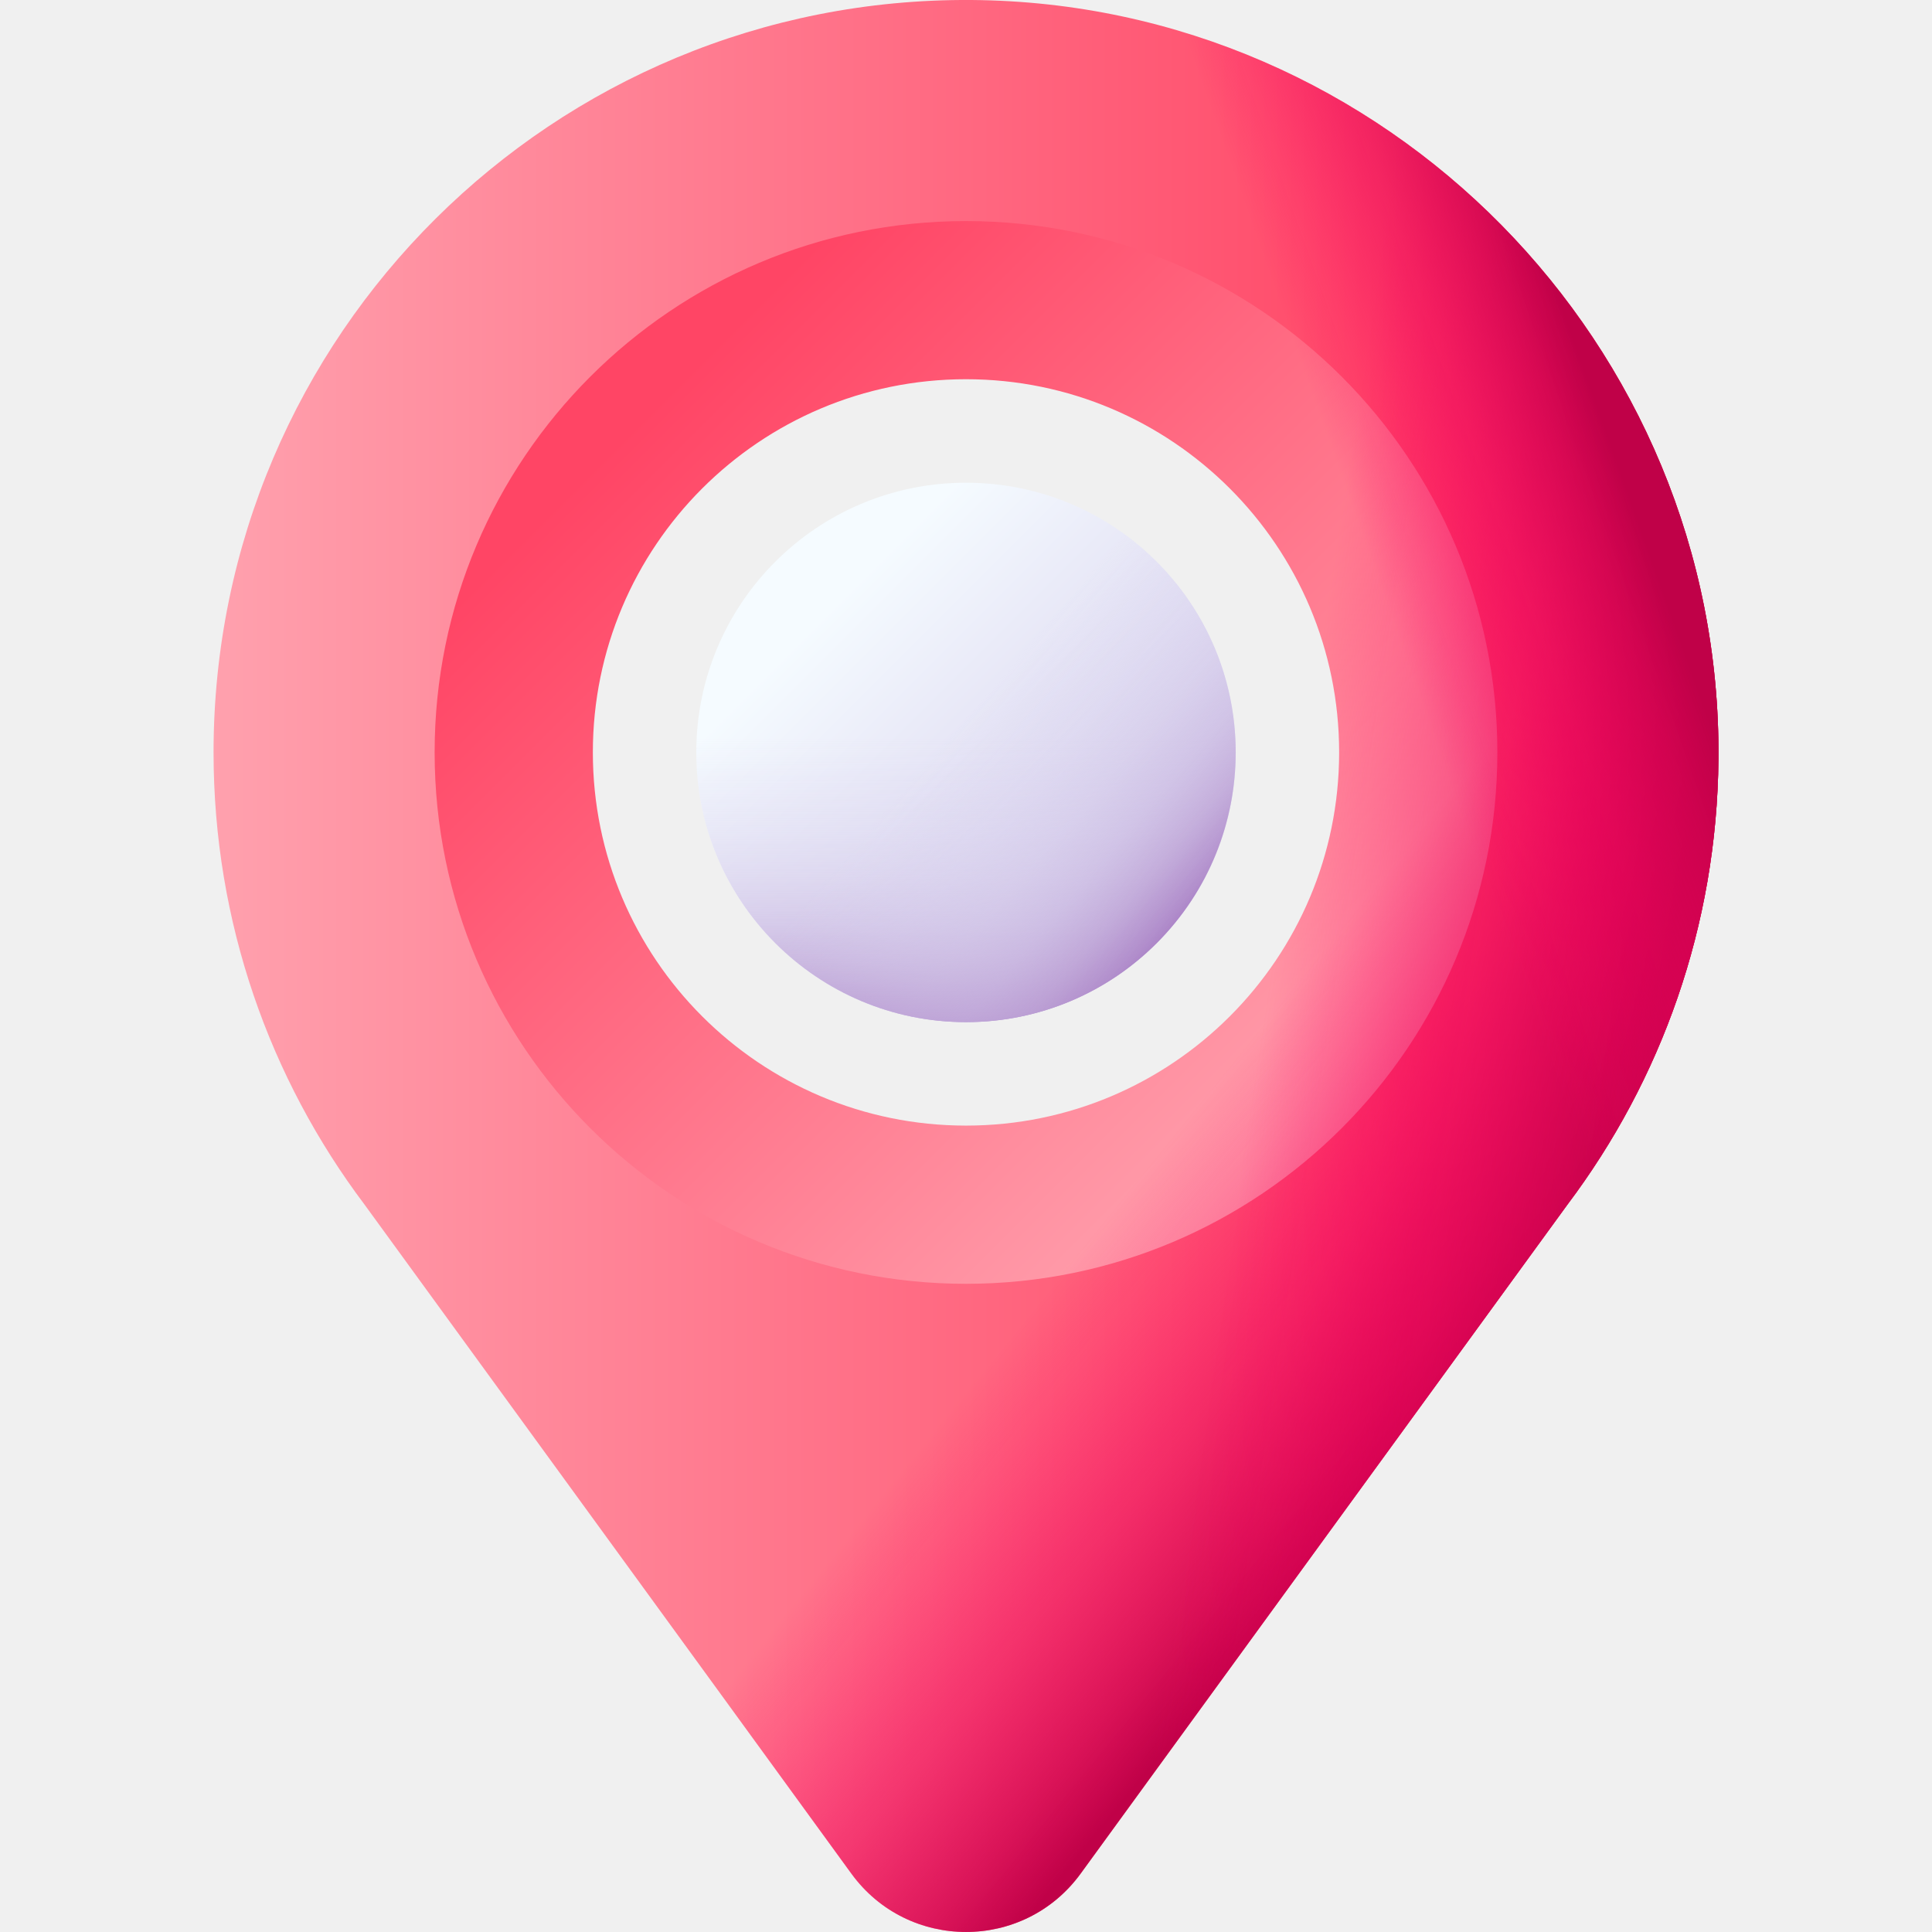
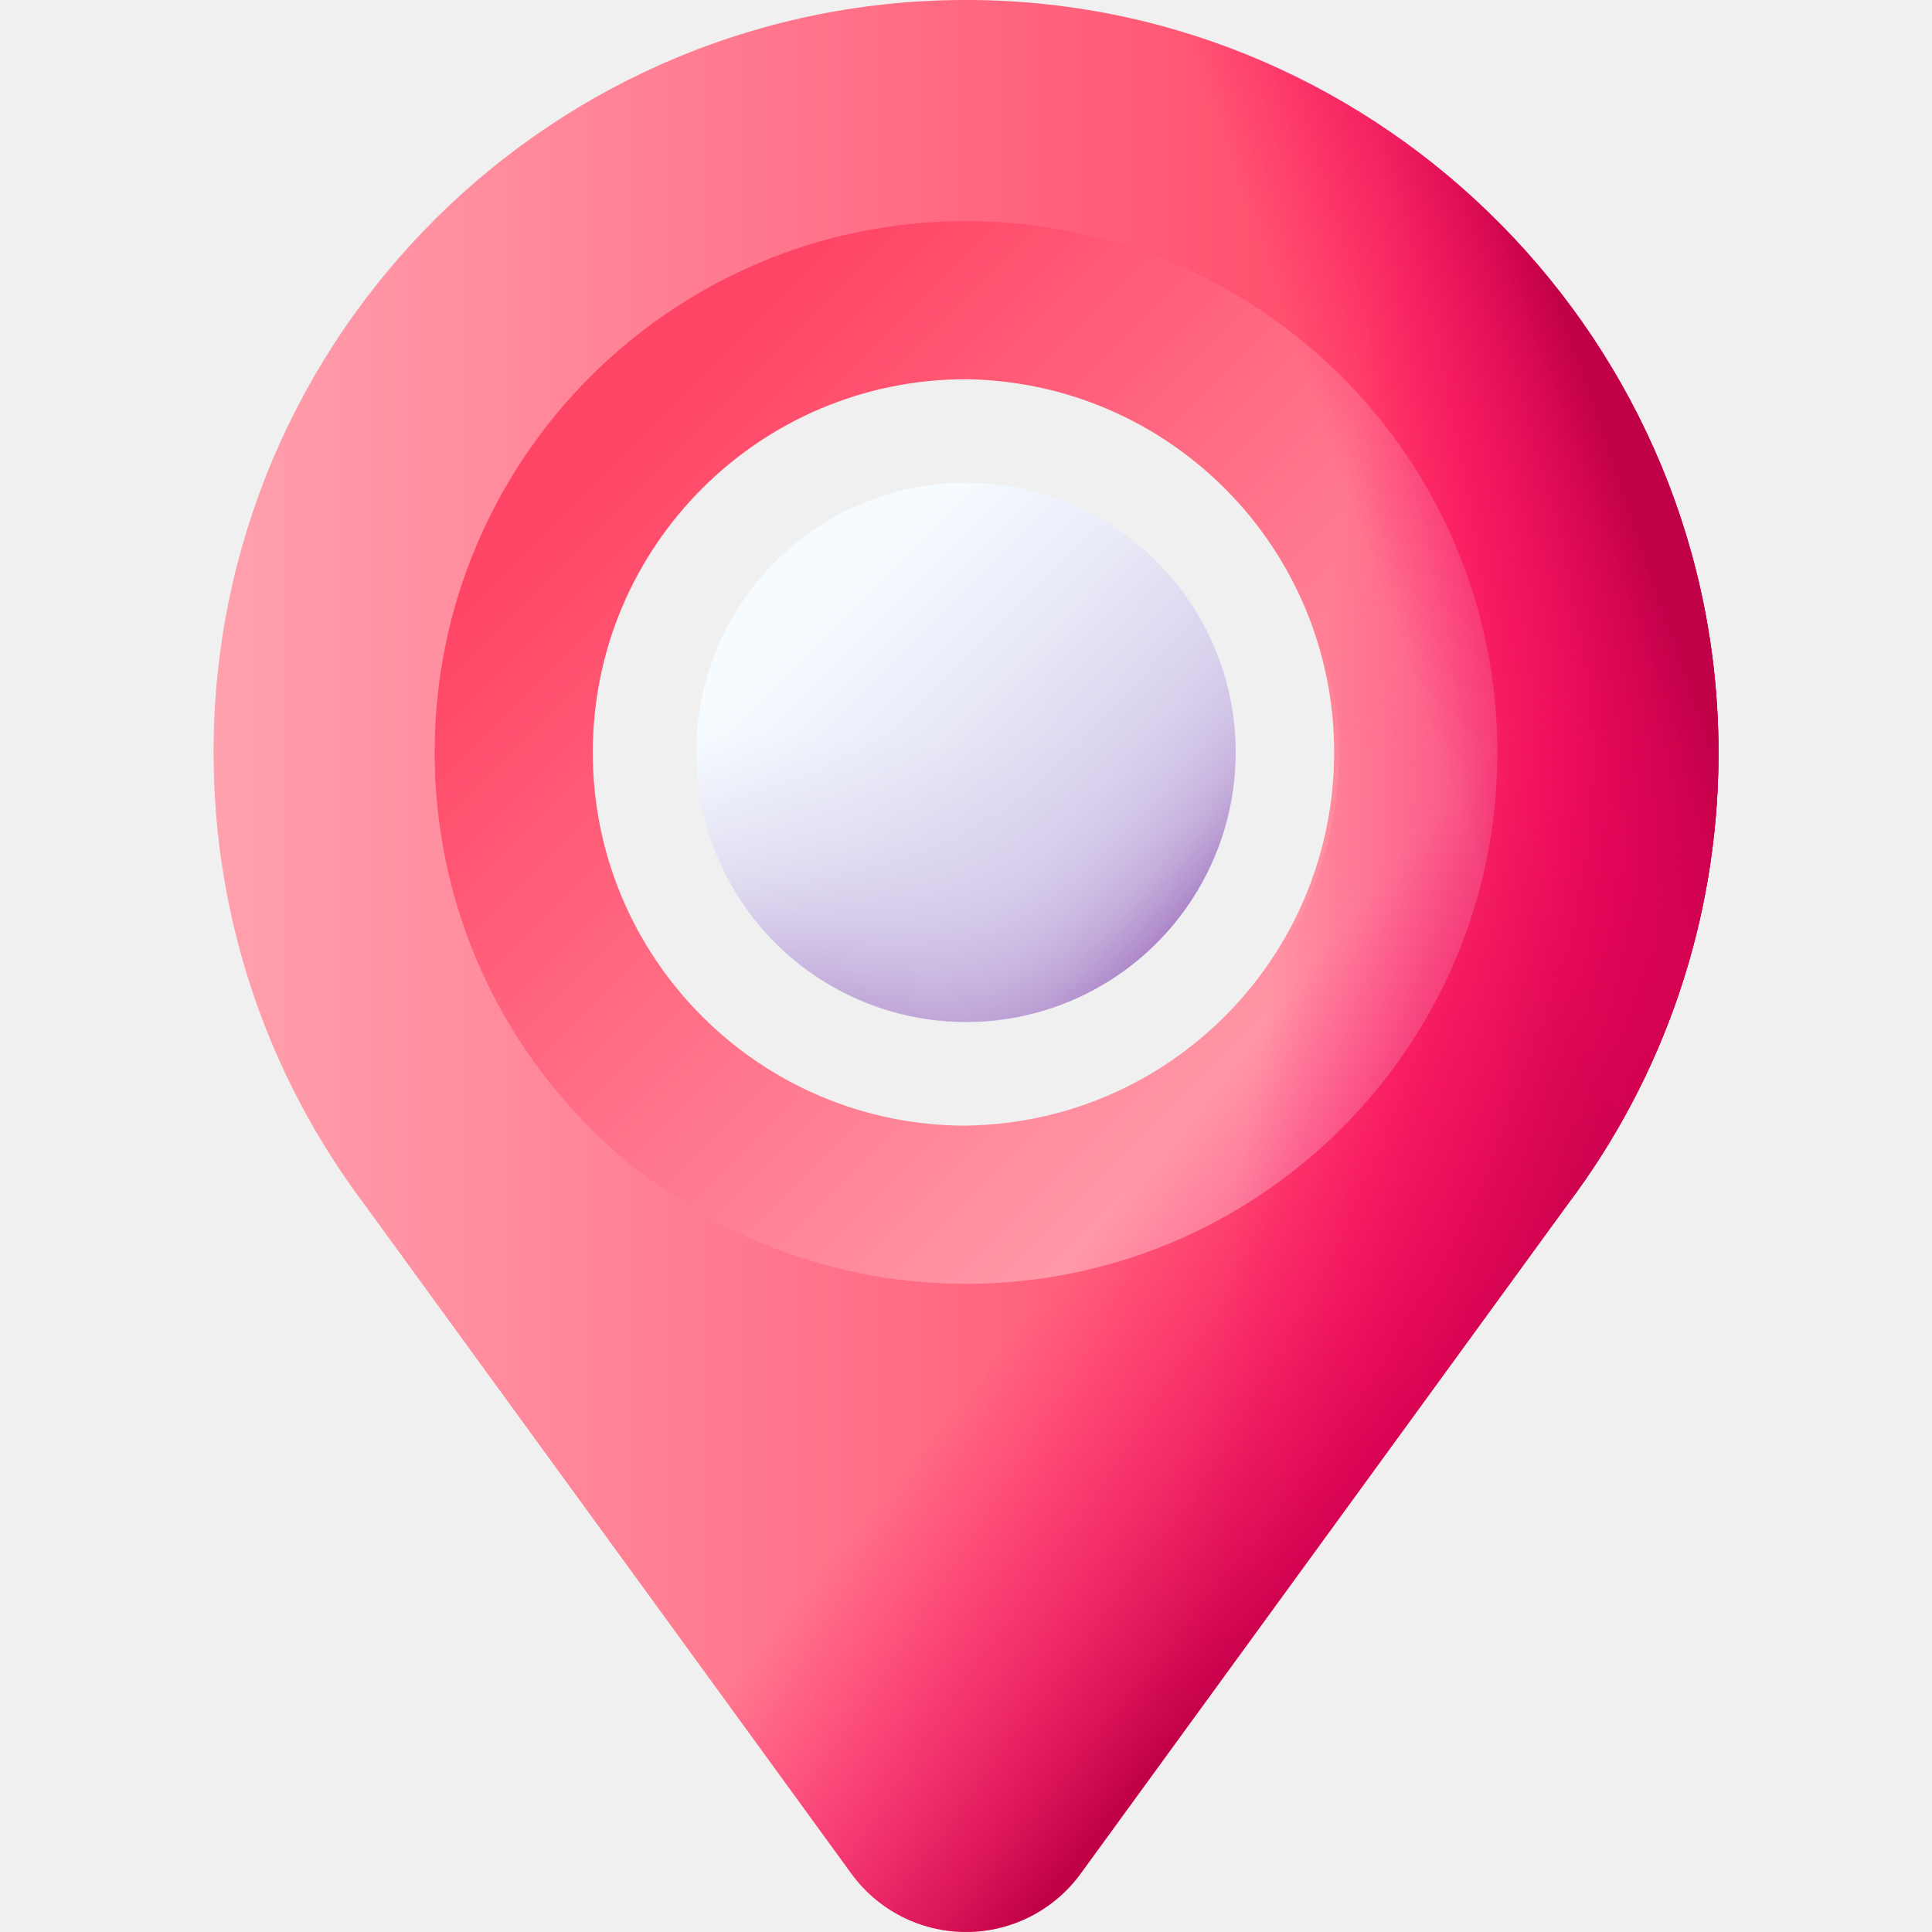
- <svg xmlns="http://www.w3.org/2000/svg" width="28" height="28" viewBox="0 0 28 28" fill="none">
-   <g clip-path="url(#clip0_1531_32468)">
-     <path d="M14.077 0C8.019 -0.042 3.095 4.856 3.095 10.904C3.095 13.365 3.91 15.634 5.284 17.459L12.338 27.153C13.159 28.282 14.841 28.282 15.662 27.153L22.716 17.459C24.073 15.656 24.885 13.42 24.905 10.995C24.953 4.992 20.08 0.042 14.077 0ZM14 16.904C10.687 16.904 8.001 14.218 8.001 10.904C8.001 7.591 10.687 4.905 14 4.905C17.313 4.905 19.999 7.591 19.999 10.904C19.999 14.218 17.313 16.904 14 16.904Z" fill="url(#paint0_linear_1531_32468)" />
-     <path d="M14 3.204C9.747 3.204 6.299 6.651 6.299 10.904C6.299 15.158 9.747 18.606 14 18.606C18.253 18.606 21.701 15.158 21.701 10.904C21.701 6.651 18.253 3.204 14 3.204ZM14 16.313C11.013 16.313 8.592 13.892 8.592 10.904C8.592 7.917 11.013 5.496 14 5.496C16.987 5.496 19.408 7.917 19.408 10.904C19.408 13.891 16.987 16.313 14 16.313Z" fill="url(#paint1_linear_1531_32468)" />
-     <path d="M19.408 10.904C19.408 13.891 16.987 16.313 14 16.313C11.013 16.313 8.592 13.891 8.592 10.904C8.591 10.153 8.747 9.41 9.051 8.723H3.314C3.168 9.441 3.095 10.172 3.095 10.904C3.095 13.365 3.91 15.634 5.284 17.459L12.338 27.153C13.159 28.282 14.841 28.282 15.662 27.153L22.716 17.459C24.073 15.656 24.885 13.42 24.905 10.995C24.911 10.232 24.837 9.471 24.683 8.723H18.949C19.252 9.41 19.409 10.153 19.408 10.904Z" fill="url(#paint2_linear_1531_32468)" />
-     <path d="M14.077 0C13.447 -0.004 12.818 0.045 12.196 0.149V5.805C12.775 5.6 13.385 5.496 14 5.496C16.987 5.496 19.408 7.917 19.408 10.904C19.408 13.891 16.987 16.313 14 16.313C13.385 16.314 12.775 16.209 12.196 16.004V26.959L12.338 27.153C13.159 28.282 14.841 28.282 15.662 27.153L22.716 17.459C24.073 15.656 24.885 13.42 24.905 10.994C24.953 4.992 20.08 0.042 14.077 0Z" fill="url(#paint3_linear_1531_32468)" />
-     <path d="M14.077 0C13.447 -0.004 12.818 0.045 12.196 0.149V5.805C12.775 5.6 13.385 5.496 14 5.496C16.987 5.496 19.408 7.917 19.408 10.904C19.408 13.891 16.987 16.313 14 16.313C13.385 16.314 12.775 16.209 12.196 16.004V26.959L12.338 27.153C13.159 28.282 14.841 28.282 15.662 27.153L22.716 17.459C24.073 15.656 24.885 13.42 24.905 10.994C24.953 4.992 20.08 0.042 14.077 0Z" fill="url(#paint4_linear_1531_32468)" />
-     <path d="M14 14.814C16.159 14.814 17.909 13.064 17.909 10.905C17.909 8.746 16.159 6.996 14 6.996C11.841 6.996 10.091 8.746 10.091 10.905C10.091 13.064 11.841 14.814 14 14.814Z" fill="url(#paint5_linear_1531_32468)" />
-     <path d="M10.091 10.905C10.091 13.063 11.841 14.813 14 14.813C16.159 14.813 17.909 13.063 17.909 10.905C17.909 10.437 17.826 9.989 17.676 9.573H10.324C10.169 10 10.091 10.451 10.091 10.905Z" fill="url(#paint6_linear_1531_32468)" />
-     <path d="M11.236 13.669C12.762 15.195 15.237 15.195 16.764 13.669C18.29 12.142 18.29 9.667 16.764 8.141C16.443 7.819 16.069 7.557 15.658 7.364L10.459 12.563C10.652 12.974 10.915 13.348 11.236 13.669Z" fill="url(#paint7_linear_1531_32468)" />
+ <svg xmlns="http://www.w3.org/2000/svg" width="28" height="28" fill="none" viewBox="0 0 28 28">
+   <g clip-path="url(#a)">
+     <path fill="url(#b)" d="M14.077 0C8.02-.042 3.095 4.856 3.095 10.904c0 2.46.815 4.73 2.189 6.555l7.054 9.694a2.055 2.055 0 0 0 3.324 0l7.054-9.694a10.86 10.86 0 0 0 2.189-6.464C24.953 4.992 20.08.042 14.077 0M14 16.904a5.999 5.999 0 1 1 0-11.998 5.999 5.999 0 0 1 0 11.998" />
+     <path fill="url(#c)" d="M14 3.204a7.7 7.7 0 1 0 0 15.402 7.701 7.701 0 0 0 0-15.402m0 13.11a5.409 5.409 0 1 1 0-10.818 5.409 5.409 0 0 1 0 10.817" />
+     <path fill="url(#d)" d="M19.408 10.904a5.409 5.409 0 1 1-10.357-2.18H3.314a11 11 0 0 0-.219 2.18c0 2.46.815 4.73 2.189 6.555l7.054 9.694a2.055 2.055 0 0 0 3.324 0l7.054-9.694a10.86 10.86 0 0 0 2.189-6.464 11 11 0 0 0-.222-2.272H18.95c.303.687.46 1.43.46 2.181" />
+     <path fill="url(#e)" d="M14.077 0c-.63-.004-1.26.045-1.881.149v5.656a5.408 5.408 0 1 1 0 10.199v10.955l.142.194a2.055 2.055 0 0 0 3.324 0l7.054-9.694a10.86 10.86 0 0 0 2.189-6.465C24.953 4.992 20.08.042 14.077 0" />
+     <path fill="url(#f)" d="M14.077 0c-.63-.004-1.26.045-1.881.149v5.656a5.408 5.408 0 1 1 0 10.199v10.955l.142.194a2.055 2.055 0 0 0 3.324 0l7.054-9.694a10.86 10.86 0 0 0 2.189-6.465C24.953 4.992 20.08.042 14.077 0" />
+     <path fill="url(#g)" d="M14 14.814a3.909 3.909 0 1 0 0-7.818 3.909 3.909 0 0 0 0 7.818" />
+     <path fill="url(#h)" d="M10.09 10.905a3.909 3.909 0 1 0 7.586-1.332h-7.352a3.9 3.9 0 0 0-.233 1.332" />
+     <path fill="url(#i)" d="M11.236 13.669a3.909 3.909 0 1 0 4.422-6.305l-5.199 5.199c.193.41.456.785.777 1.106" />
  </g>
  <defs>
-     <linearGradient id="paint0_linear_1531_32468" x1="3.052" y1="14" x2="20.721" y2="14" gradientUnits="userSpaceOnUse">
-       <stop stop-color="#FFA1AE" />
-       <stop offset="1" stop-color="#FF4565" />
+     <linearGradient id="b" x1="3.052" x2="20.721" y1="14" y2="14" gradientUnits="userSpaceOnUse">
+       <stop stop-color="#ffa1ae" />
+       <stop offset="1" stop-color="#ff4565" />
    </linearGradient>
-     <linearGradient id="paint1_linear_1531_32468" x1="19.39" y1="16.294" x2="9.225" y2="6.13" gradientUnits="userSpaceOnUse">
-       <stop stop-color="#FFA1AE" />
-       <stop offset="1" stop-color="#FF4565" />
+     <linearGradient id="c" x1="19.39" x2="9.225" y1="16.294" y2="6.13" gradientUnits="userSpaceOnUse">
+       <stop stop-color="#ffa1ae" />
+       <stop offset="1" stop-color="#ff4565" />
    </linearGradient>
-     <linearGradient id="paint2_linear_1531_32468" x1="16.854" y1="16.64" x2="21.14" y2="20.117" gradientUnits="userSpaceOnUse">
-       <stop stop-color="#FE0364" stop-opacity="0" />
-       <stop offset="0.234" stop-color="#F90362" stop-opacity="0.234" />
-       <stop offset="0.517" stop-color="#EA035B" stop-opacity="0.517" />
-       <stop offset="0.824" stop-color="#D20250" stop-opacity="0.824" />
-       <stop offset="1" stop-color="#C00148" />
+     <linearGradient id="d" x1="16.854" x2="21.14" y1="16.64" y2="20.117" gradientUnits="userSpaceOnUse">
+       <stop stop-color="#fe0364" stop-opacity="0" />
+       <stop offset=".234" stop-color="#f90362" stop-opacity=".234" />
+       <stop offset=".517" stop-color="#ea035b" stop-opacity=".517" />
+       <stop offset=".824" stop-color="#d20250" stop-opacity=".824" />
+       <stop offset="1" stop-color="#c00148" />
    </linearGradient>
-     <linearGradient id="paint3_linear_1531_32468" x1="18.339" y1="14.611" x2="23.959" y2="15.468" gradientUnits="userSpaceOnUse">
-       <stop stop-color="#FE0364" stop-opacity="0" />
-       <stop offset="0.234" stop-color="#F90362" stop-opacity="0.234" />
-       <stop offset="0.517" stop-color="#EA035B" stop-opacity="0.517" />
-       <stop offset="0.824" stop-color="#D20250" stop-opacity="0.824" />
-       <stop offset="1" stop-color="#C00148" />
+     <linearGradient id="e" x1="18.339" x2="23.959" y1="14.611" y2="15.468" gradientUnits="userSpaceOnUse">
+       <stop stop-color="#fe0364" stop-opacity="0" />
+       <stop offset=".234" stop-color="#f90362" stop-opacity=".234" />
+       <stop offset=".517" stop-color="#ea035b" stop-opacity=".517" />
+       <stop offset=".824" stop-color="#d20250" stop-opacity=".824" />
+       <stop offset="1" stop-color="#c00148" />
    </linearGradient>
-     <linearGradient id="paint4_linear_1531_32468" x1="21.004" y1="11.329" x2="24.624" y2="10.043" gradientUnits="userSpaceOnUse">
-       <stop stop-color="#FE0364" stop-opacity="0" />
-       <stop offset="0.234" stop-color="#F90362" stop-opacity="0.234" />
-       <stop offset="0.517" stop-color="#EA035B" stop-opacity="0.517" />
-       <stop offset="0.824" stop-color="#D20250" stop-opacity="0.824" />
-       <stop offset="1" stop-color="#C00148" />
+     <linearGradient id="f" x1="21.004" x2="24.624" y1="11.329" y2="10.043" gradientUnits="userSpaceOnUse">
+       <stop stop-color="#fe0364" stop-opacity="0" />
+       <stop offset=".234" stop-color="#f90362" stop-opacity=".234" />
+       <stop offset=".517" stop-color="#ea035b" stop-opacity=".517" />
+       <stop offset=".824" stop-color="#d20250" stop-opacity=".824" />
+       <stop offset="1" stop-color="#c00148" />
    </linearGradient>
-     <linearGradient id="paint5_linear_1531_32468" x1="11.966" y1="8.871" x2="15.437" y2="12.342" gradientUnits="userSpaceOnUse">
-       <stop stop-color="#F5FBFF" />
-       <stop offset="1" stop-color="#DBD5EF" />
+     <linearGradient id="g" x1="11.966" x2="15.437" y1="8.871" y2="12.342" gradientUnits="userSpaceOnUse">
+       <stop stop-color="#f5fbff" />
+       <stop offset="1" stop-color="#dbd5ef" />
    </linearGradient>
-     <linearGradient id="paint6_linear_1531_32468" x1="14" y1="10.703" x2="14" y2="14.965" gradientUnits="userSpaceOnUse">
-       <stop stop-color="#DBD5EF" stop-opacity="0" />
-       <stop offset="0.285" stop-color="#D9D2EE" stop-opacity="0.285" />
-       <stop offset="0.474" stop-color="#D4C9E9" stop-opacity="0.474" />
-       <stop offset="0.635" stop-color="#CBBAE2" stop-opacity="0.635" />
-       <stop offset="0.779" stop-color="#BFA5D7" stop-opacity="0.78" />
-       <stop offset="0.913" stop-color="#AF8ACA" stop-opacity="0.913" />
-       <stop offset="1" stop-color="#A274BF" />
+     <linearGradient id="h" x1="14" x2="14" y1="10.703" y2="14.965" gradientUnits="userSpaceOnUse">
+       <stop stop-color="#dbd5ef" stop-opacity="0" />
+       <stop offset=".285" stop-color="#d9d2ee" stop-opacity=".285" />
+       <stop offset=".474" stop-color="#d4c9e9" stop-opacity=".474" />
+       <stop offset=".635" stop-color="#cbbae2" stop-opacity=".635" />
+       <stop offset=".779" stop-color="#bfa5d7" stop-opacity=".78" />
+       <stop offset=".913" stop-color="#af8aca" stop-opacity=".913" />
+       <stop offset="1" stop-color="#a274bf" />
    </linearGradient>
-     <linearGradient id="paint7_linear_1531_32468" x1="13.746" y1="10.686" x2="17.151" y2="13.623" gradientUnits="userSpaceOnUse">
-       <stop stop-color="#DBD5EF" stop-opacity="0" />
-       <stop offset="0.285" stop-color="#D9D2EE" stop-opacity="0.285" />
-       <stop offset="0.474" stop-color="#D4C9E9" stop-opacity="0.474" />
-       <stop offset="0.635" stop-color="#CBBAE2" stop-opacity="0.635" />
-       <stop offset="0.779" stop-color="#BFA5D7" stop-opacity="0.78" />
-       <stop offset="0.913" stop-color="#AF8ACA" stop-opacity="0.913" />
-       <stop offset="1" stop-color="#A274BF" />
+     <linearGradient id="i" x1="13.746" x2="17.151" y1="10.686" y2="13.623" gradientUnits="userSpaceOnUse">
+       <stop stop-color="#dbd5ef" stop-opacity="0" />
+       <stop offset=".285" stop-color="#d9d2ee" stop-opacity=".285" />
+       <stop offset=".474" stop-color="#d4c9e9" stop-opacity=".474" />
+       <stop offset=".635" stop-color="#cbbae2" stop-opacity=".635" />
+       <stop offset=".779" stop-color="#bfa5d7" stop-opacity=".78" />
+       <stop offset=".913" stop-color="#af8aca" stop-opacity=".913" />
+       <stop offset="1" stop-color="#a274bf" />
    </linearGradient>
-     <clipPath id="clip0_1531_32468">
-       <rect width="28" height="28" fill="white" />
+     <clipPath id="a">
+       <path fill="#fff" d="M0 0h28v28H0z" />
    </clipPath>
  </defs>
</svg>
